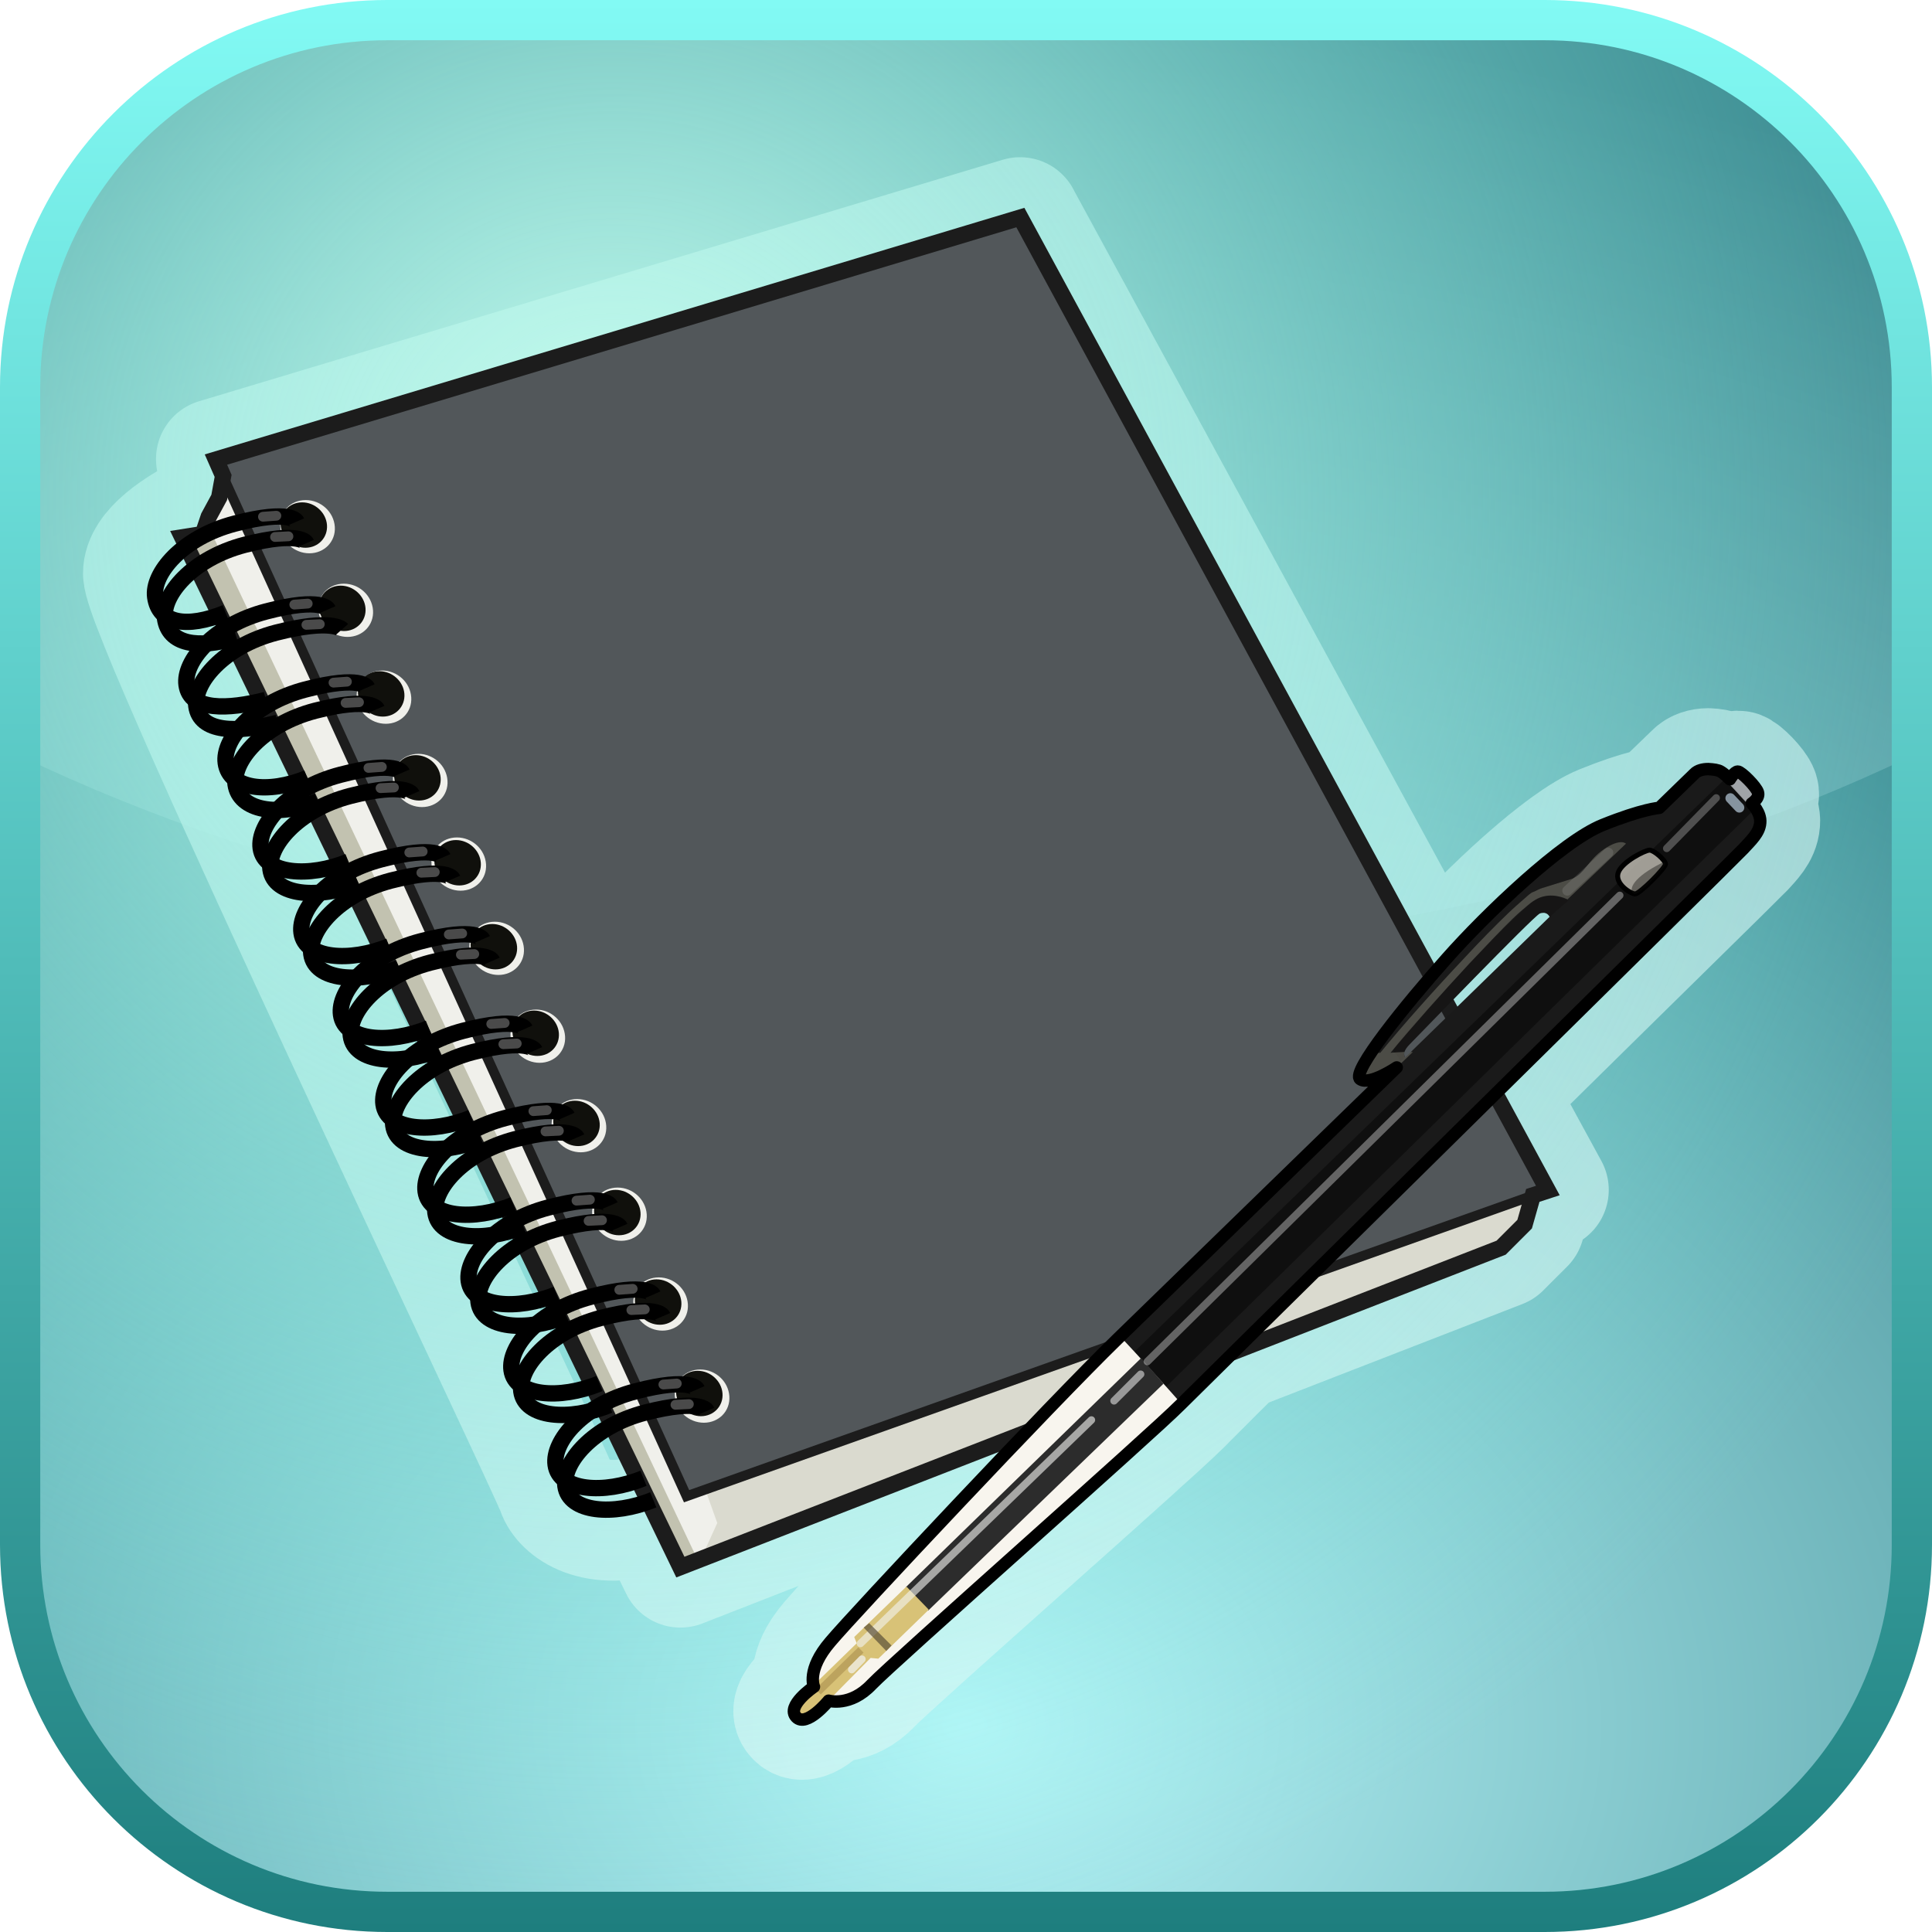
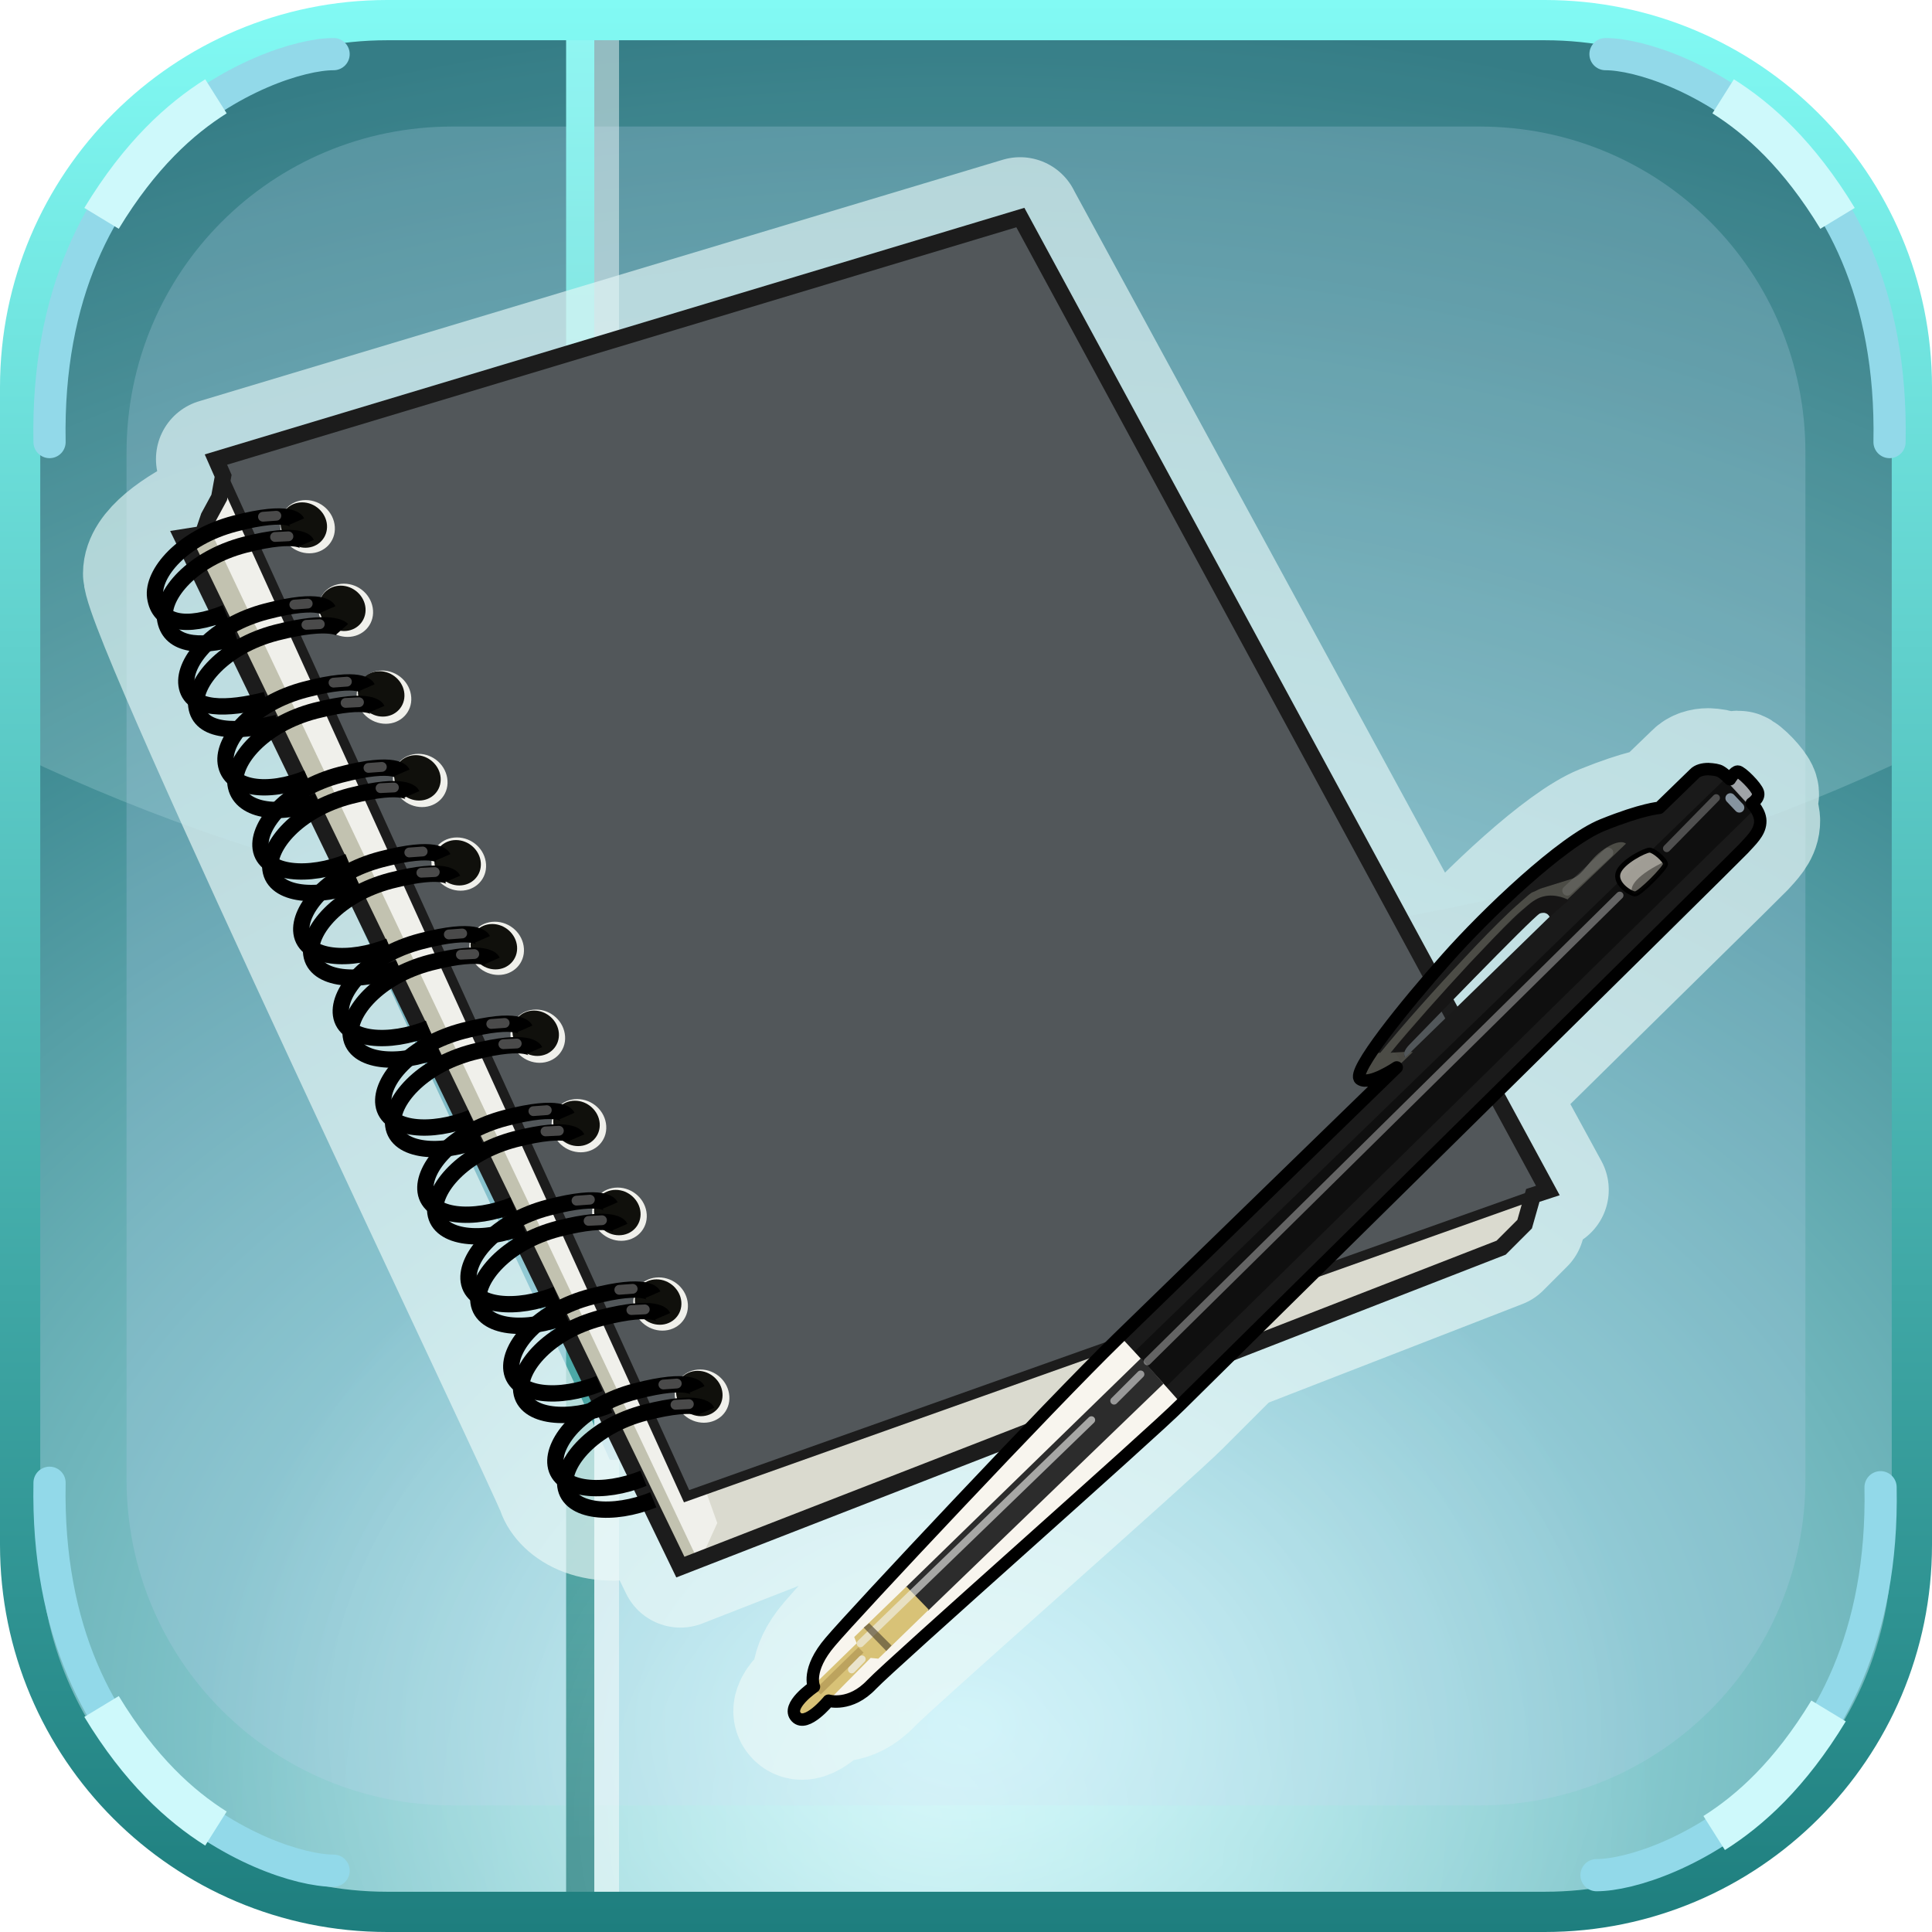
<svg xmlns="http://www.w3.org/2000/svg" xmlns:xlink="http://www.w3.org/1999/xlink" version="1.0" width="100%" height="100%" viewBox="0 0 48 48" id="ontology">
  <defs id="defs2385">
    <linearGradient id="lg5044">
      <stop id="s5046" style="stop-color:#c5fbed;stop-opacity:1" offset="0" />
      <stop id="s5048" style="stop-color:#6feee1;stop-opacity:0" offset="1" />
    </linearGradient>
    <linearGradient id="lg3220">
      <stop id="s3222" style="stop-color:#b9f6f9;stop-opacity:1" offset="0" />
      <stop id="s3224" style="stop-color:#0c5e68;stop-opacity:1" offset="1" />
    </linearGradient>
    <linearGradient id="lg3210">
      <stop id="s3212" style="stop-color:#1e7e7e;stop-opacity:1" offset="0" />
      <stop id="s3214" style="stop-color:#82faf4;stop-opacity:1" offset="1" />
    </linearGradient>
    <linearGradient x1="24" y1="48" x2="24" y2="0" id="lg3496" xlink:href="#lg3210" gradientUnits="userSpaceOnUse" />
    <radialGradient cx="24" cy="43.22" r="23.5" fx="24" fy="43.22" id="rg3597" xlink:href="#lg3220" gradientUnits="userSpaceOnUse" gradientTransform="matrix(2.35,0,0,1.81,-32.43,-35.37)" />
    <radialGradient cx="23.99" cy="28.61" r="23.5" fx="23.99" fy="28.61" id="rg5040" xlink:href="#lg5044" gradientUnits="userSpaceOnUse" gradientTransform="matrix(1.58,4.67e-8,-4.73e-8,1.6,-22.68,-33.34)" />
+     <radialGradient xlink:href="#linearGradient4249" id="radialGradient4244" cx="23.025" cy="45.161" fx="23.025" fy="45.161" r="18.294" gradientUnits="userSpaceOnUse" />
+     <linearGradient id="linearGradient4249">
+       <stop offset="0" style="stop-color:#ffffff;stop-opacity:0.591" id="stop4251" />
+       <stop offset="1" style="stop-color:#ffffff;stop-opacity:0" id="stop4253" />
+     </linearGradient>
+     <linearGradient xlink:href="#lg3210" id="linearGradient4177" x1="14.065" y1="45.81" x2="14.065" y2="0.152" gradientUnits="userSpaceOnUse" />
+     <linearGradient id="linearGradient3210">
+       <stop id="stop3212" style="stop-color:#1e327e;stop-opacity:1" offset="0" />
+       <stop id="stop3214" style="stop-color:#82c2fa;stop-opacity:1" offset="1" />
+     </linearGradient>
  </defs>
  <path d="M 9.62,0.5 C 4.56,0.5 0.5,4.56 0.5,9.62 l 0,28.75 c 0,5.06 4.06,9.13 9.12,9.13 l 28.75,0 c 5.06,0 9.13,-4.07 9.13,-9.13 l 0,-28.75 C 47.5,4.56 43.43,0.5 38.37,0.5 l -28.75,0 z" id="r3218" style="fill:url(#rg3597)" />
-   <path d="m 25.344,5.406 -19.969,6 L 5.531,11.812 5.438,12.344 5.25,12.688 c -0.831,0.399 -1.688,0.97 -1.688,1.562 0,1.119 10.078,22.171 10.281,22.781 0.142,0.425 0.916,1.05 2.406,0.562 l 0.656,1.344 8.562,-3.344 c -2.015,2.103 -4.437,4.704 -4.844,5.188 -0.599,0.698 -0.406,1.125 -0.406,1.125 0,0 -0.703,0.472 -0.438,0.75 0.253,0.266 0.812,-0.406 0.812,-0.406 0,0 0.531,0.156 1.062,-0.406 0.525,-0.55 6.946,-6.19 7.688,-6.938 0.072,-0.072 1.065,-1.068 1.344,-1.344 L 37.281,31 37.875,30.406 l 0.219,-0.719 0.375,-0.125 -1.312,-2.406 c 2.916,-2.877 6.072,-5.97 6.156,-6.062 0.191,-0.21 0.388,-0.403 0.406,-0.656 0.025,-0.253 -0.188,-0.469 -0.188,-0.469 0,0 0.199,-0.133 0.156,-0.281 -0.043,-0.148 -0.42,-0.531 -0.5,-0.531 -0.086,0 -0.219,0.219 -0.219,0.219 0,0 -0.114,-0.157 -0.219,-0.219 -0.056,-0.037 -0.183,-0.056 -0.312,-0.062 -0.13,0 -0.263,0.039 -0.344,0.125 l -0.875,0.844 c 0,0 -0.412,0.036 -1.406,0.438 -1.001,0.402 -2.88,2.188 -3.875,3.312 -0.114,0.128 -0.223,0.298 -0.344,0.438 l -10.25,-18.844 z" id="stroke01-1" style="color:#000000;fill:none;stroke:#ecf9f8;stroke-width:3;stroke-linejoin:round;stroke-opacity:0.605" />
+   <path style="display:inline;overflow:visible;visibility:visible;fill:#b9ceee;fill-opacity:0.233;fill-rule:nonzero;stroke:none;stroke-width:1;stroke-linecap:butt;stroke-linejoin:round;stroke-miterlimit:4;stroke-dasharray:none;stroke-dashoffset:0;stroke-opacity:1;marker:none;enable-background:accumulate" id="path3418" d="m 11.242,3.144 c -4.489,0 -8.098,3.609 -8.098,8.098 l 0,25.515 c 0,4.489 3.609,8.098 8.098,8.098 l 25.515,0 c 4.489,0 8.098,-3.609 8.098,-8.098 l 0,-25.515 c 0,-4.489 -3.609,-8.098 -8.098,-8.098 l -25.515,0 z" />
+   <path id="path4169" d="m 14.93,0.444 0,47.11" style="fill:none;fill-rule:evenodd;stroke:#fbfefe;stroke-width:0.9;stroke-linecap:butt;stroke-linejoin:miter;stroke-miterlimit:4;stroke-dasharray:none;stroke-opacity:0.497" />
+   <path style="fill:none;fill-rule:evenodd;stroke:url(#linearGradient4177);stroke-width:0.7;stroke-linecap:butt;stroke-linejoin:miter;stroke-miterlimit:4;stroke-dasharray:none;stroke-opacity:1" d="m 14.415,0.444 0,47.11" id="path3367" />
+   <path style="color:#000000;clip-rule:nonzero;display:inline;overflow:visible;visibility:visible;opacity:0.708;isolation:auto;mix-blend-mode:normal;color-interpolation:sRGB;color-interpolation-filters:linearRGB;solid-color:#000000;solid-opacity:1;fill:url(#radialGradient4244);fill-opacity:1;fill-rule:evenodd;stroke:none;stroke-width:1;stroke-linecap:butt;stroke-linejoin:round;stroke-miterlimit:4;stroke-dasharray:none;stroke-dashoffset:0;stroke-opacity:1;marker:none;marker-start:none;marker-mid:none;marker-end:none;color-rendering:auto;image-rendering:auto;shape-rendering:auto;text-rendering:auto;enable-background:accumulate" d="M 23.025,26.867 A 18.294,18.294 0 0 0 4.73,45.162 18.294,18.294 0 0 0 4.764,46.098 C 6.17,46.982 7.833,47.5 9.625,47.5 L 38.375,47.5 c 0.994,0 1.948,-0.162 2.842,-0.453 A 18.294,18.294 0 0 0 41.318,45.162 18.294,18.294 0 0 0 23.025,26.867 Z" id="path4236" />
+   <path d="m 25.344,5.406 -19.969,6 L 5.531,11.812 5.438,12.344 5.25,12.688 c -0.831,0.399 -1.688,0.97 -1.688,1.562 0,1.119 10.078,22.171 10.281,22.781 0.142,0.425 0.916,1.05 2.406,0.562 l 0.656,1.344 8.562,-3.344 c -2.015,2.103 -4.437,4.704 -4.844,5.188 -0.599,0.698 -0.406,1.125 -0.406,1.125 0,0 -0.703,0.472 -0.438,0.75 0.253,0.266 0.812,-0.406 0.812,-0.406 0,0 0.531,0.156 1.062,-0.406 0.525,-0.55 6.946,-6.19 7.688,-6.938 0.072,-0.072 1.065,-1.068 1.344,-1.344 L 37.281,31 37.875,30.406 l 0.219,-0.719 0.375,-0.125 -1.312,-2.406 c 2.916,-2.877 6.072,-5.97 6.156,-6.062 0.191,-0.21 0.388,-0.403 0.406,-0.656 0.025,-0.253 -0.188,-0.469 -0.188,-0.469 0,0 0.199,-0.133 0.156,-0.281 -0.043,-0.148 -0.42,-0.531 -0.5,-0.531 -0.086,0 -0.219,0.219 -0.219,0.219 0,0 -0.114,-0.157 -0.219,-0.219 -0.056,-0.037 -0.183,-0.056 -0.312,-0.062 -0.13,0 -0.263,0.039 -0.344,0.125 l -0.875,0.844 c 0,0 -0.412,0.036 -1.406,0.438 -1.001,0.402 -2.88,2.188 -3.875,3.312 -0.114,0.128 -0.223,0.298 -0.344,0.438 l -10.25,-18.844 z" id="stroke01-1" style="color:#000000;fill:none;stroke:#ecf9f8;stroke-width:3;stroke-linejoin:round;stroke-opacity:0.657" />
  <path d="M 9.62,0.5 C 4.56,0.5 0.5,4.56 0.5,9.62 l 0,9.16 c 6.49,3.11 14.65,4.97 23.5,4.97 8.84,0 17,-1.86 23.5,-4.97 l 0,-9.16 C 47.5,4.56 43.43,0.5 38.37,0.5 l -28.75,0 z" id="p3228" style="fill:#caeef2;fill-opacity:0.22;fill-rule:evenodd" />
-   <path d="M 9.62,0.5 C 4.56,0.5 0.5,4.56 0.5,9.62 l 0,28.75 c 0,5.06 4.06,9.13 9.12,9.13 l 28.75,0 c 5.06,0 9.13,-4.07 9.13,-9.13 l 0,-28.75 C 47.5,4.56 43.43,0.5 38.37,0.5 l -28.75,0 z" id="p5032" style="fill:url(#rg5040)" />
  <rect width="47" height="47" ry="9.12" x="0.5" y="0.5" id="r2393" style="fill:none;stroke:url(#lg3496);stroke-linejoin:round" />
  <g transform="matrix(0.8114462,0,0,0.8114462,1.770064,1.988825)" id="g4464">
    <g id="sketchbook01">
      <path d="M 44.8,33.99 44.49,35.02 43.77,35.74 18.64,45.52 3.39,14 4.01,13.9 4.22,13.39 4.53,12.77 4.73,11.74 44.8,33.99 z" id="p3997" style="fill:#f0f0eb;fill-rule:evenodd" />
      <path d="m 41.37,32.09 -22.44,9.72 0.85,2.37 -0.5,1.1 24.5,-9.53 0.72,-0.72 0.31,-1.03 -3.44,-1.91 z" id="p4005" style="fill:#cfcfbf;fill-opacity:0.63;fill-rule:evenodd" />
      <path d="M 4.42,11.63 18.84,43.36 45.21,33.99 29.04,4.22 4.42,11.63 z" id="p3225" style="fill:#52575a;fill-rule:evenodd" />
      <path d="M 4.15,13.56 4.03,13.9 3.4,14 18.65,45.53 19.18,45.31 4.15,13.56 z" id="p4008" style="fill:#a9a98d;fill-opacity:0.63;fill-rule:evenodd" />
      <path d="m 8.07,13.68 c 0.03,0.45 -0.32,0.81 -0.78,0.81 -0.46,0 -0.86,-0.36 -0.89,-0.81 -0.03,-0.46 0.31,-0.82 0.78,-0.82 0.46,0 0.86,0.36 0.89,0.82 l 0,0 z" id="p4011" style="fill:#f0f0eb" />
      <path d="M 9.24,16.24 C 9.27,16.69 8.92,17.05 8.46,17.05 8,17.05 7.6,16.69 7.57,16.24 7.54,15.78 7.88,15.42 8.35,15.42 c 0.46,0 0.86,0.36 0.89,0.82 l 0,0 z" id="p4013" style="fill:#f0f0eb" />
      <path d="m 10.41,18.9 c 0.03,0.45 -0.32,0.81 -0.78,0.81 -0.46,0 -0.86,-0.36 -0.89,-0.81 -0.03,-0.46 0.31,-0.82 0.78,-0.82 0.46,0 0.86,0.36 0.89,0.82 l 0,0 z" id="p4015" style="fill:#f0f0eb" />
      <path d="m 11.52,21.45 c 0.03,0.45 -0.32,0.81 -0.78,0.81 -0.46,0 -0.86,-0.36 -0.89,-0.81 -0.03,-0.46 0.31,-0.82 0.78,-0.82 0.46,0 0.86,0.36 0.89,0.82 l 0,0 z" id="p4017" style="fill:#f0f0eb" />
      <path d="m 12.7,24.01 c 0.03,0.45 -0.32,0.81 -0.78,0.81 -0.46,0 -0.86,-0.36 -0.89,-0.81 -0.03,-0.46 0.31,-0.82 0.78,-0.82 0.46,0 0.86,0.36 0.89,0.82 l 0,0 z" id="p4019" style="fill:#f0f0eb" />
      <path d="m 13.86,26.59 c 0.03,0.45 -0.32,0.81 -0.78,0.81 -0.46,0 -0.86,-0.36 -0.89,-0.81 -0.03,-0.46 0.31,-0.82 0.78,-0.82 0.46,0 0.86,0.36 0.89,0.82 l 0,0 z" id="p4021" style="fill:#f0f0eb" />
      <path d="m 15.12,29.28 c 0.03,0.45 -0.32,0.81 -0.78,0.81 -0.46,0 -0.86,-0.36 -0.89,-0.81 -0.03,-0.46 0.31,-0.82 0.78,-0.82 0.46,0 0.86,0.36 0.89,0.82 l 0,0 z" id="p4023" style="fill:#f0f0eb" />
      <path d="m 16.38,32.02 c 0.03,0.45 -0.32,0.81 -0.78,0.81 -0.46,0 -0.86,-0.36 -0.89,-0.81 -0.03,-0.46 0.31,-0.82 0.78,-0.82 0.46,0 0.86,0.36 0.89,0.82 l 0,0 z" id="p4025" style="fill:#f0f0eb" />
      <path d="m 17.62,34.73 c 0.03,0.45 -0.32,0.81 -0.78,0.81 -0.46,0 -0.86,-0.36 -0.89,-0.81 -0.03,-0.46 0.31,-0.82 0.78,-0.82 0.46,0 0.86,0.36 0.89,0.82 l 0,0 z" id="p4027" style="fill:#f0f0eb" />
      <path d="m 18.88,37.48 c 0.03,0.45 -0.32,0.81 -0.78,0.81 -0.46,0 -0.86,-0.36 -0.89,-0.81 -0.03,-0.46 0.31,-0.82 0.78,-0.82 0.46,0 0.86,0.36 0.89,0.82 l 0,0 z" id="p4029" style="fill:#f0f0eb" />
      <path d="m 20.15,40.3 c 0.03,0.45 -0.32,0.81 -0.78,0.81 -0.46,0 -0.86,-0.36 -0.89,-0.81 -0.03,-0.46 0.31,-0.82 0.78,-0.82 0.46,0 0.86,0.36 0.89,0.82 l 0,0 z" id="p4031" style="fill:#f0f0eb" />
      <path d="m 7.83,13.62 c 0.03,0.39 -0.27,0.7 -0.66,0.7 -0.39,0 -0.73,-0.31 -0.76,-0.7 -0.03,-0.38 0.27,-0.69 0.66,-0.69 0.39,0 0.73,0.31 0.76,0.69 l 0,0 z" id="p4033" style="fill:#10100c" />
      <path d="m 9.01,16.17 c 0.03,0.39 -0.27,0.7 -0.66,0.7 -0.39,0 -0.73,-0.31 -0.76,-0.7 -0.03,-0.38 0.27,-0.69 0.66,-0.69 0.39,0 0.73,0.31 0.76,0.69 l 0,0 z" id="p4035" style="fill:#10100c" />
      <path d="m 10.2,18.79 c 0.03,0.39 -0.27,0.7 -0.66,0.7 -0.39,0 -0.73,-0.31 -0.76,-0.7 -0.03,-0.38 0.27,-0.69 0.66,-0.69 0.39,0 0.73,0.31 0.76,0.69 l 0,0 z" id="p4037" style="fill:#10100c" />
      <path d="m 11.31,21.36 c 0.03,0.39 -0.27,0.7 -0.66,0.7 -0.39,0 -0.73,-0.31 -0.76,-0.7 -0.03,-0.38 0.27,-0.69 0.66,-0.69 0.39,0 0.73,0.31 0.76,0.69 l 0,0 z" id="p4039" style="fill:#10100c" />
      <path d="m 12.54,23.96 c 0.03,0.39 -0.27,0.7 -0.66,0.7 -0.39,0 -0.73,-0.31 -0.76,-0.7 -0.03,-0.38 0.27,-0.69 0.66,-0.69 0.39,0 0.73,0.31 0.76,0.69 l 0,0 z" id="p4041" style="fill:#10100c" />
      <path d="m 13.65,26.53 c 0.03,0.39 -0.27,0.7 -0.66,0.7 -0.39,0 -0.73,-0.31 -0.76,-0.7 -0.03,-0.38 0.27,-0.69 0.66,-0.69 0.39,0 0.73,0.31 0.76,0.69 l 0,0 z" id="p4043" style="fill:#10100c" />
      <path d="m 14.93,29.18 c 0.03,0.39 -0.27,0.7 -0.66,0.7 -0.39,0 -0.73,-0.31 -0.76,-0.7 -0.03,-0.38 0.27,-0.69 0.66,-0.69 0.39,0 0.73,0.31 0.76,0.69 l 0,0 z" id="p4045" style="fill:#10100c" />
      <path d="m 16.18,31.94 c 0.03,0.39 -0.27,0.7 -0.66,0.7 -0.39,0 -0.73,-0.31 -0.76,-0.7 -0.03,-0.38 0.27,-0.69 0.66,-0.69 0.39,0 0.73,0.31 0.76,0.69 l 0,0 z" id="p4047" style="fill:#10100c" />
      <path d="m 17.43,34.67 c 0.03,0.39 -0.27,0.7 -0.66,0.7 -0.39,0 -0.73,-0.31 -0.76,-0.7 -0.03,-0.38 0.27,-0.69 0.66,-0.69 0.39,0 0.73,0.31 0.76,0.69 l 0,0 z" id="p4049" style="fill:#10100c" />
      <path d="m 18.68,37.41 c 0.03,0.39 -0.27,0.7 -0.66,0.7 -0.39,0 -0.73,-0.31 -0.76,-0.7 -0.03,-0.38 0.27,-0.69 0.66,-0.69 0.39,0 0.73,0.31 0.76,0.69 l 0,0 z" id="p4051" style="fill:#10100c" />
      <path d="m 19.94,40.21 c 0.03,0.39 -0.27,0.7 -0.66,0.7 -0.39,0 -0.73,-0.31 -0.76,-0.7 -0.03,-0.38 0.27,-0.69 0.66,-0.69 0.39,0 0.73,0.31 0.76,0.69 l 0,0 z" id="p4053" style="fill:#10100c" />
      <path d="M 4.42,11.63 18.84,43.36 45.21,33.99 29.04,4.22 4.42,11.63 z" id="p4085" style="fill:none;stroke:#1c1c1c;stroke-width:0.3" />
      <path d="M 29.06,4.21 4.43,11.62 4.65,12.12 4.53,12.78 4.21,13.37 4.03,13.9 3.4,14 18.65,45.53 43.78,35.75 44.5,35.03 44.75,34.15 45.21,34 29.06,4.21 z" id="stroke01" style="fill:none;stroke:#1c1c1c;stroke-width:0.5" />
      <path d="M 4.73,16.31 C 3.51,16.81 2.68,16.63 2.57,15.83 2.47,15.11 3.4,14 5.01,13.58 6.73,13.13 6.9,13.52 6.9,13.52" id="stroke02" style="fill:none;stroke:#000000;stroke-width:0.5" />
      <path d="M 5.06,17.07 C 3.88,17.42 2.98,17.29 2.87,16.48 2.77,15.77 3.7,14.65 5.31,14.23 7.03,13.79 7.2,14.18 7.2,14.18" id="stroke03" style="fill:none;stroke:#000000;stroke-width:0.5" />
      <path d="M 5.87,13.37 6.28,13.34" id="p4108" style="fill:none;stroke:#efefef;stroke-width:0.3;stroke-linecap:round;stroke-opacity:0.31" />
      <path d="M 6.24,13.99 6.65,13.97" id="p4110" style="fill:none;stroke:#efefef;stroke-width:0.3;stroke-linecap:round;stroke-opacity:0.31" />
      <path d="M 5.96,18.98 C 4.78,19.28 3.64,19.32 3.53,18.52 3.43,17.8 4.36,16.69 5.97,16.27 7.69,15.82 7.86,16.21 7.86,16.21" id="stroke04" style="fill:none;stroke:#000000;stroke-width:0.5" />
      <path d="M 6.32,19.68 C 5.06,20 3.94,19.98 3.83,19.17 c -0.1,-0.71 0.83,-1.83 2.44,-2.25 1.72,-0.44 2.02,-0.1 2.02,-0.1" id="stroke05" style="fill:none;stroke:#000000;stroke-width:0.5" />
      <path d="M 6.83,16.06 7.24,16.03" id="p4118" style="fill:none;stroke:#efefef;stroke-width:0.3;stroke-linecap:round;stroke-opacity:0.31" />
      <path d="M 7.2,16.68 7.61,16.66" id="p4120" style="fill:none;stroke:#efefef;stroke-width:0.3;stroke-linecap:round;stroke-opacity:0.31" />
      <path d="M 7.23,21.37 C 6.01,21.87 4.84,21.71 4.73,20.91 4.63,20.19 5.56,19.08 7.17,18.66 8.89,18.21 9.06,18.6 9.06,18.6" id="stroke06" style="fill:none;stroke:#000000;stroke-width:0.5" />
      <path d="M 7.55,22.08 C 6.33,22.58 5.14,22.37 5.03,21.56 4.93,20.85 5.86,19.73 7.47,19.31 9.19,18.87 9.36,19.26 9.36,19.26" id="stroke07" style="fill:none;stroke:#000000;stroke-width:0.5" />
      <path d="M 8.03,18.45 8.44,18.42" id="p4133" style="fill:none;stroke:#efefef;stroke-width:0.3;stroke-linecap:round;stroke-opacity:0.31" />
      <path d="M 8.4,19.07 8.81,19.05" id="p4135" style="fill:none;stroke:#efefef;stroke-width:0.3;stroke-linecap:round;stroke-opacity:0.31" />
      <path d="M 8.49,23.93 C 7.27,24.43 5.91,24.32 5.8,23.52 5.7,22.8 6.63,21.69 8.24,21.27 c 1.72,-0.45 1.89,-0.06 1.89,-0.06" id="stroke08" style="fill:none;stroke:#000000;stroke-width:0.5" />
      <path d="M 8.79,24.59 C 7.57,25.09 6.21,24.98 6.1,24.17 6,23.46 6.93,22.34 8.54,21.92 c 1.72,-0.44 1.89,-0.05 1.89,-0.05" id="stroke09" style="fill:none;stroke:#000000;stroke-width:0.5" />
      <path d="M 9.1,21.06 9.51,21.03" id="p4143" style="fill:none;stroke:#efefef;stroke-width:0.3;stroke-linecap:round;stroke-opacity:0.31" />
      <path d="M 9.47,21.68 9.88,21.66" id="p4145" style="fill:none;stroke:#efefef;stroke-width:0.3;stroke-linecap:round;stroke-opacity:0.31" />
      <path d="m 9.74,26.52 c -1.22,0.5 -2.58,0.39 -2.69,-0.41 -0.1,-0.72 0.83,-1.83 2.44,-2.25 1.72,-0.45 1.89,-0.06 1.89,-0.06" id="stroke10" style="fill:none;stroke:#000000;stroke-width:0.5" />
      <path d="m 10.04,27.18 c -1.22,0.5 -2.58,0.39 -2.69,-0.42 -0.1,-0.71 0.83,-1.83 2.44,-2.25 1.72,-0.44 1.89,-0.05 1.89,-0.05" id="stroke11" style="fill:none;stroke:#000000;stroke-width:0.5" />
      <path d="m 10.35,23.65 0.41,-0.03" id="p4153" style="fill:none;stroke:#efefef;stroke-width:0.3;stroke-linecap:round;stroke-opacity:0.31" />
      <path d="m 10.72,24.27 0.41,-0.02" id="p4155" style="fill:none;stroke:#efefef;stroke-width:0.3;stroke-linecap:round;stroke-opacity:0.31" />
      <path d="m 10.95,29.03 c -1.22,0.5 -2.58,0.39 -2.69,-0.41 -0.1,-0.72 0.83,-1.83 2.44,-2.25 1.72,-0.45 1.89,-0.06 1.89,-0.06" id="stroke12" style="fill:none;stroke:#000000;stroke-width:0.5" />
      <path d="m 11.25,29.69 c -1.22,0.5 -2.58,0.39 -2.69,-0.42 -0.1,-0.71 0.83,-1.83 2.44,-2.25 1.72,-0.44 1.89,-0.05 1.89,-0.05" id="stroke13" style="fill:none;stroke:#000000;stroke-width:0.5" />
      <path d="m 11.56,26.16 0.41,-0.03" id="p4163" style="fill:none;stroke:#efefef;stroke-width:0.3;stroke-linecap:round;stroke-opacity:0.31" />
      <path d="m 11.93,26.78 0.41,-0.02" id="p4165" style="fill:none;stroke:#efefef;stroke-width:0.3;stroke-linecap:round;stroke-opacity:0.31" />
      <path d="m 12.25,31.77 c -1.22,0.5 -2.58,0.39 -2.69,-0.41 -0.1,-0.72 0.83,-1.83 2.44,-2.25 1.72,-0.45 1.89,-0.06 1.89,-0.06" id="stroke14" style="fill:none;stroke:#000000;stroke-width:0.5" />
      <path d="m 12.55,32.43 c -1.22,0.5 -2.58,0.39 -2.69,-0.42 -0.1,-0.71 0.83,-1.83 2.44,-2.25 1.72,-0.44 1.89,-0.05 1.89,-0.05" id="stroke15" style="fill:none;stroke:#000000;stroke-width:0.5" />
      <path d="m 12.86,28.9 0.41,-0.03" id="p4173" style="fill:none;stroke:#efefef;stroke-width:0.3;stroke-linecap:round;stroke-opacity:0.31" />
      <path d="M 13.23,29.52 13.64,29.5" id="p4175" style="fill:none;stroke:#efefef;stroke-width:0.3;stroke-linecap:round;stroke-opacity:0.31" />
      <path d="m 13.54,34.44 c -1.22,0.5 -2.58,0.39 -2.69,-0.41 -0.1,-0.72 0.83,-1.83 2.44,-2.25 1.72,-0.45 1.89,-0.06 1.89,-0.06" id="stroke16" style="fill:none;stroke:#000000;stroke-width:0.5" />
      <path d="m 13.84,35.1 c -1.22,0.5 -2.58,0.39 -2.69,-0.42 -0.1,-0.71 0.83,-1.83 2.44,-2.25 1.72,-0.44 1.89,-0.05 1.89,-0.05" id="stroke17" style="fill:none;stroke:#000000;stroke-width:0.5" />
      <path d="m 14.15,31.57 0.41,-0.03" id="p4183" style="fill:none;stroke:#efefef;stroke-width:0.3;stroke-linecap:round;stroke-opacity:0.31" />
      <path d="m 14.52,32.19 0.41,-0.02" id="p4185" style="fill:none;stroke:#efefef;stroke-width:0.3;stroke-linecap:round;stroke-opacity:0.31" />
      <path d="m 14.86,37.18 c -1.22,0.5 -2.58,0.39 -2.69,-0.41 -0.1,-0.72 0.83,-1.83 2.44,-2.25 1.72,-0.45 1.89,-0.06 1.89,-0.06" id="stroke18" style="fill:none;stroke:#000000;stroke-width:0.5" />
      <path d="m 15.16,37.84 c -1.22,0.5 -2.58,0.39 -2.69,-0.42 -0.1,-0.71 0.83,-1.83 2.44,-2.25 1.72,-0.44 1.89,-0.05 1.89,-0.05" id="stroke19" style="fill:none;stroke:#000000;stroke-width:0.5" />
      <path d="m 15.47,34.31 0.41,-0.03" id="p4193" style="fill:none;stroke:#efefef;stroke-width:0.3;stroke-linecap:round;stroke-opacity:0.31" />
      <path d="m 15.84,34.93 0.41,-0.02" id="p4195" style="fill:none;stroke:#efefef;stroke-width:0.3;stroke-linecap:round;stroke-opacity:0.31" />
      <path d="m 16.17,39.91 c -1.22,0.5 -2.58,0.39 -2.69,-0.41 -0.1,-0.72 0.83,-1.83 2.44,-2.25 1.72,-0.45 1.89,-0.06 1.89,-0.06" id="stroke20" style="fill:none;stroke:#000000;stroke-width:0.5" />
      <path d="m 16.47,40.57 c -1.22,0.5 -2.58,0.39 -2.69,-0.42 -0.1,-0.71 0.83,-1.83 2.44,-2.25 1.72,-0.44 1.89,-0.05 1.89,-0.05" id="stroke21" style="fill:none;stroke:#000000;stroke-width:0.5" />
      <path d="m 16.78,37.04 0.41,-0.03" id="p4203" style="fill:none;stroke:#efefef;stroke-width:0.3;stroke-linecap:round;stroke-opacity:0.31" />
      <path d="m 17.15,37.66 0.41,-0.02" id="p4205" style="fill:none;stroke:#efefef;stroke-width:0.3;stroke-linecap:round;stroke-opacity:0.31" />
      <path d="m 17.52,42.81 c -1.22,0.5 -2.58,0.39 -2.69,-0.41 -0.1,-0.72 0.83,-1.83 2.44,-2.25 1.72,-0.45 1.89,-0.06 1.89,-0.06" id="stroke22" style="fill:none;stroke:#000000;stroke-width:0.5" />
      <path d="m 17.82,43.47 c -1.22,0.5 -2.58,0.39 -2.69,-0.42 -0.1,-0.71 0.83,-1.83 2.44,-2.25 1.72,-0.44 1.89,-0.05 1.89,-0.05" id="stroke23" style="fill:none;stroke:#000000;stroke-width:0.5" />
      <path d="m 18.13,39.94 0.41,-0.03" id="p4092" style="fill:none;stroke:#efefef;stroke-width:0.3;stroke-linecap:round;stroke-opacity:0.31" />
      <path d="m 18.5,40.56 0.41,-0.02" id="p4094" style="fill:none;stroke:#efefef;stroke-width:0.3;stroke-linecap:round;stroke-opacity:0.31" />
    </g>
  </g>
  <g transform="matrix(0.6177065,0,0,0.6177065,16.61476,15.77205)" id="pen02">
    <path d="m 41.81,5.4 c -0.21,0 -0.43,0.05 -0.56,0.19 -0.28,0.27 -1.41,1.37 -1.41,1.37 0,0 -0.67,0.04 -2.28,0.69 -1.62,0.65 -4.67,3.56 -6.28,5.38 -1.62,1.82 -3.85,4.57 -3.47,4.84 0.38,0.27 1.47,-0.47 1.47,-0.47 0,0 -8.64,8.4 -11.25,10.94 C 15.42,30.88 7.46,39.36 6.5,40.5 c -0.97,1.13 -0.66,1.81 -0.66,1.81 0,0 -1.14,0.77 -0.71,1.22 0.41,0.43 1.3,-0.66 1.3,-0.66 0,0 0.87,0.26 1.73,-0.65 0.85,-0.89 11.23,-10.05 12.43,-11.26 1.2,-1.2 22.31,-22 22.62,-22.34 0.31,-0.34 0.66,-0.65 0.69,-1.06 0.04,-0.41 -0.34,-0.78 -0.34,-0.78 0,0 0.32,-0.2 0.25,-0.44 C 43.74,6.1 43.13,5.5 43,5.5 c -0.14,0 -0.32,0.31 -0.32,0.31 0,0 -0.2,-0.21 -0.37,-0.31 -0.09,-0.06 -0.29,-0.09 -0.5,-0.1 z m -6.6,5.78 c 0.16,0.02 0.22,0.16 0.22,0.16 L 29.62,17 c -0.1,-0.11 -0.05,-0.3 0.19,-0.54 0.24,-0.24 4.94,-5.11 5.22,-5.25 0.06,-0.03 0.13,-0.03 0.18,-0.03 z" id="p2516" style="fill:#1a1a1a;fill-rule:evenodd" />
    <path d="M 42.53,5.75 18.34,29.21 19.51,30.73 43.63,7.06 42.53,5.75 z" id="p3477" style="fill-opacity:0.41;fill-rule:evenodd" />
    <path d="m 18.15,28.21 c -0.03,0.03 -0.09,0.1 -0.12,0.13 C 15.42,30.88 7.46,39.36 6.5,40.5 c -0.97,1.13 -0.66,1.81 -0.66,1.81 0,0 -1.15,0.77 -0.72,1.22 0.41,0.43 1.31,-0.66 1.31,-0.66 0,0 0.86,0.25 1.72,-0.66 C 9,41.32 19.39,32.17 20.59,30.96 c 0,0 0.03,-0.03 0.03,-0.03 -0.74,-0.84 -1.58,-1.77 -2.47,-2.72 z" id="p3474" style="fill:#f8f5ee;fill-rule:evenodd" />
    <path d="m 42.7,6.57 0.36,0.38" id="p3485" style="fill:none;stroke:#cee5f7;stroke-width:0.4;stroke-linecap:round;stroke-opacity:0.62" />
    <path d="M 43.66,6.65 42.76,5.67" id="p3483" style="fill:none;stroke:#f1f8ff;stroke-width:0.6;stroke-opacity:0.62" />
    <path d="m 19,29.09 -9.47,9.22 0.9,0.94 9.47,-9.13 C 19.68,29.87 19.23,29.34 19,29.09 z" id="p3498" style="fill:#2c2c2c;fill-rule:evenodd" />
    <path d="m 9.56,38.28 -2.1,2.03 0.1,0.25 -2.6,2.53 0.66,0.59 2.5,-2.53 0.31,0.03 2.03,-1.97 -0.9,-0.93 z" id="p3508" style="fill:#d8c277;fill-rule:evenodd" />
    <path d="M 7.71,40.57 17,31.58" id="p3511" style="fill:none;stroke:#f2f2ee;stroke-width:0.3;stroke-linecap:round;stroke-opacity:0.62" />
    <path d="m 17.91,30.81 1.07,-1.07" id="p3513" style="fill:none;stroke:#e1e1e1;stroke-width:0.3;stroke-linecap:round;stroke-opacity:0.6" />
    <path d="m 8.06,39.75 -0.22,0.18 0.91,0.94 0.21,-0.22 -0.9,-0.9 z" id="p3529" style="fill:#514632;fill-opacity:0.65;fill-rule:evenodd" />
    <path d="M 6.01,42.51 7.73,40.83" id="p3539" style="fill:none;stroke:#84642b;stroke-width:0.3;stroke-opacity:0.33" />
    <path d="M 7.36,41.62 7.77,41.2" id="p3542" style="fill:none;stroke:#f3f3f3;stroke-width:0.3;stroke-linecap:round;stroke-opacity:0.7" />
    <path d="M 40.14,8.59 42.13,6.56" id="p3546" style="fill:none;stroke:#f5f5f5;stroke-width:0.3;stroke-linecap:round;stroke-opacity:0.28" />
    <path d="m 19.25,29.23 19,-18.75" id="p3544" style="fill:none;stroke:#f5f5f5;stroke-width:0.3;stroke-linecap:round;stroke-opacity:0.37" />
    <path d="m 38.16,9.61 c -0.08,0.3 0.53,0.81 0.71,0.81 0.18,0 1.22,-1.04 1.22,-1.2 0,-0.15 -0.46,-0.56 -0.64,-0.56 -0.18,0 -0.81,0.31 -1.29,0.95 z" id="p3550" style="fill:#b8b4ab;fill-opacity:0.86;fill-rule:evenodd" />
    <path d="m 35.5,10.5 c -0.14,-0.01 -0.31,0.01 -0.47,0.06 -0.64,0.2 -5.85,5.86 -5.88,6.09 -0.02,0.23 0.2,0.16 0.25,0.56 l 0.22,-0.25 c -0.08,-0.1 -0.04,-0.27 0.19,-0.5 0.24,-0.24 4.94,-5.11 5.22,-5.25 0.06,-0.03 0.13,-0.03 0.18,-0.03 0.16,0.02 0.22,0.16 0.22,0.16 l 0.75,-0.65 c 0,0 -0.27,-0.17 -0.68,-0.19 z" id="p3553" style="fill:#0d0b0b;fill-opacity:0.31;fill-rule:evenodd" />
    <path d="m 38.31,8.34 c -0.14,0 -0.37,0.06 -0.69,0.28 -0.64,0.43 -0.77,0.98 -1.28,1.19 l -1.19,0.37 c -0.13,0.03 -0.26,0.12 -0.37,0.16 -0.13,0.04 -0.24,0.17 -0.41,0.31 -0.17,0.15 -0.38,0.33 -0.62,0.56 -0.49,0.47 -1.11,1.1 -1.75,1.79 -1.21,1.28 -2.51,2.74 -3.38,3.81 -0.15,0.01 -0.23,0.02 -0.37,0.03 -0.34,0.51 -0.57,0.94 -0.44,1.03 0.38,0.27 1.47,-0.47 1.47,-0.47 l 0.65,-0.62 c 0,0 -0.08,0 -0.09,0 L 29.62,17 c -0.05,-0.06 -0.06,-0.13 -0.03,-0.22 -0.04,0 -0.01,-0.01 -0.06,0 -0.09,0 -0.34,0.02 -0.5,0.03 0.86,-1.04 2.05,-2.38 3.18,-3.6 0.64,-0.68 1.24,-1.31 1.72,-1.78 0.24,-0.23 0.46,-0.42 0.63,-0.56 0.16,-0.14 0.29,-0.21 0.31,-0.22 0.45,-0.26 0.93,-0.17 1.28,-0.01 L 38.5,8.4 c 0,0 -0.06,-0.06 -0.19,-0.06 z m -9.03,9.06 c 0,0 -0.19,0.15 -0.19,0.16 l 0.09,-0.03 0.1,-0.13 z" id="p3556" style="fill:#a4a492;fill-opacity:0.37;fill-rule:evenodd" />
    <path d="M 36.14,10.29 37.79,8.76" id="p3579" style="fill:none;stroke:#e9e9e9;stroke-width:0.4;stroke-linecap:round;stroke-opacity:0.12" />
    <path d="m 38.19,9.56 c -0.16,0.45 0.5,0.86 0.68,0.86 0.18,0 1.22,-1.04 1.22,-1.2 0,-0.15 -0.46,-0.56 -0.64,-0.56 -0.18,0 -1.11,0.47 -1.26,0.9 z" id="p3582" style="fill:none;stroke:#000000;stroke-width:0.2" />
    <path d="m 40.06,9.12 c -1.06,0.5 -1.49,1.02 -1.28,1.28 0.02,0.01 0.07,0.03 0.09,0.03 0.18,0 1.22,-1.06 1.22,-1.22 0,-0.02 -0.02,-0.06 -0.03,-0.09 z" id="p3584" style="fill:#0d0d0b;fill-opacity:0.41;fill-rule:evenodd" />
    <path d="m 41.81,5.4 c -0.21,0 -0.43,0.05 -0.56,0.19 -0.28,0.27 -1.41,1.37 -1.41,1.37 0,0 -0.67,0.04 -2.28,0.69 -1.62,0.65 -4.67,3.56 -6.28,5.38 -1.62,1.82 -3.85,4.57 -3.47,4.84 0.38,0.27 1.47,-0.47 1.47,-0.47 0,0 -8.64,8.4 -11.25,10.94 C 15.42,30.88 7.46,39.36 6.5,40.5 c -0.97,1.13 -0.66,1.81 -0.66,1.81 0,0 -1.14,0.77 -0.71,1.22 0.41,0.43 1.3,-0.66 1.3,-0.66 0,0 0.87,0.26 1.73,-0.65 0.85,-0.89 11.23,-10.05 12.43,-11.26 1.2,-1.2 22.31,-22 22.62,-22.34 0.31,-0.34 0.66,-0.65 0.69,-1.06 0.04,-0.41 -0.34,-0.78 -0.34,-0.78 0,0 0.32,-0.2 0.25,-0.44 C 43.74,6.1 43.13,5.5 43,5.5 c -0.14,0 -0.32,0.31 -0.32,0.31 0,0 -0.2,-0.21 -0.37,-0.31 -0.09,-0.06 -0.29,-0.09 -0.5,-0.1 z" id="stroke01-0" style="fill:none;stroke:#000000;stroke-width:0.5;stroke-linejoin:round" />
  </g>
+   <path style="fill:none;fill-rule:evenodd;stroke:#92d9e9;stroke-width:0.8;stroke-linecap:round;stroke-linejoin:miter;stroke-miterlimit:4;stroke-dasharray:none;stroke-opacity:1" d="M 1.231,10.983 C 1.087,3.57 6.657,1.345 8.288,1.345" id="path4220" />
+   <path style="fill:none;fill-rule:evenodd;stroke:#cef9fb;stroke-width:1;stroke-linecap:butt;stroke-linejoin:miter;stroke-miterlimit:4;stroke-dasharray:none;stroke-opacity:1" d="M 2.523,5.425 C 3.482,3.843 4.478,2.952 5.365,2.393" id="path4222" />
+   <path id="path4224" d="M 46.945,10.983 C 47.089,3.57 41.519,1.345 39.888,1.345" style="fill:none;fill-rule:evenodd;stroke:#92d9e9;stroke-width:0.8;stroke-linecap:round;stroke-linejoin:miter;stroke-miterlimit:4;stroke-dasharray:none;stroke-opacity:1" />
+   <path id="path4226" d="M 45.653,5.425 C 44.694,3.843 43.698,2.952 42.811,2.393" style="fill:none;fill-rule:evenodd;stroke:#cef9fb;stroke-width:1;stroke-linecap:butt;stroke-linejoin:miter;stroke-miterlimit:4;stroke-dasharray:none;stroke-opacity:1" />
+   <path id="path4228" d="m 1.231,36.839 c -0.144,7.414 5.427,9.638 7.057,9.638" style="fill:none;fill-rule:evenodd;stroke:#92d9e9;stroke-width:0.8;stroke-linecap:round;stroke-linejoin:miter;stroke-miterlimit:4;stroke-dasharray:none;stroke-opacity:1" />
+   <path id="path4230" d="m 2.523,42.397 c 0.959,1.582 1.955,2.473 2.842,3.033" style="fill:none;fill-rule:evenodd;stroke:#cef9fb;stroke-width:1;stroke-linecap:butt;stroke-linejoin:miter;stroke-miterlimit:4;stroke-dasharray:none;stroke-opacity:1" />
+   <path style="fill:none;fill-rule:evenodd;stroke:#92d9e9;stroke-width:0.8;stroke-linecap:round;stroke-linejoin:miter;stroke-miterlimit:4;stroke-dasharray:none;stroke-opacity:1" d="m 46.722,36.95 c 0.144,7.414 -5.427,9.638 -7.057,9.638" id="path4232" />
+   <path style="fill:none;fill-rule:evenodd;stroke:#cef9fb;stroke-width:1;stroke-linecap:butt;stroke-linejoin:miter;stroke-miterlimit:4;stroke-dasharray:none;stroke-opacity:1" d="m 45.43,42.508 c -0.959,1.582 -1.955,2.473 -2.842,3.033" id="path4234" />
</svg>
